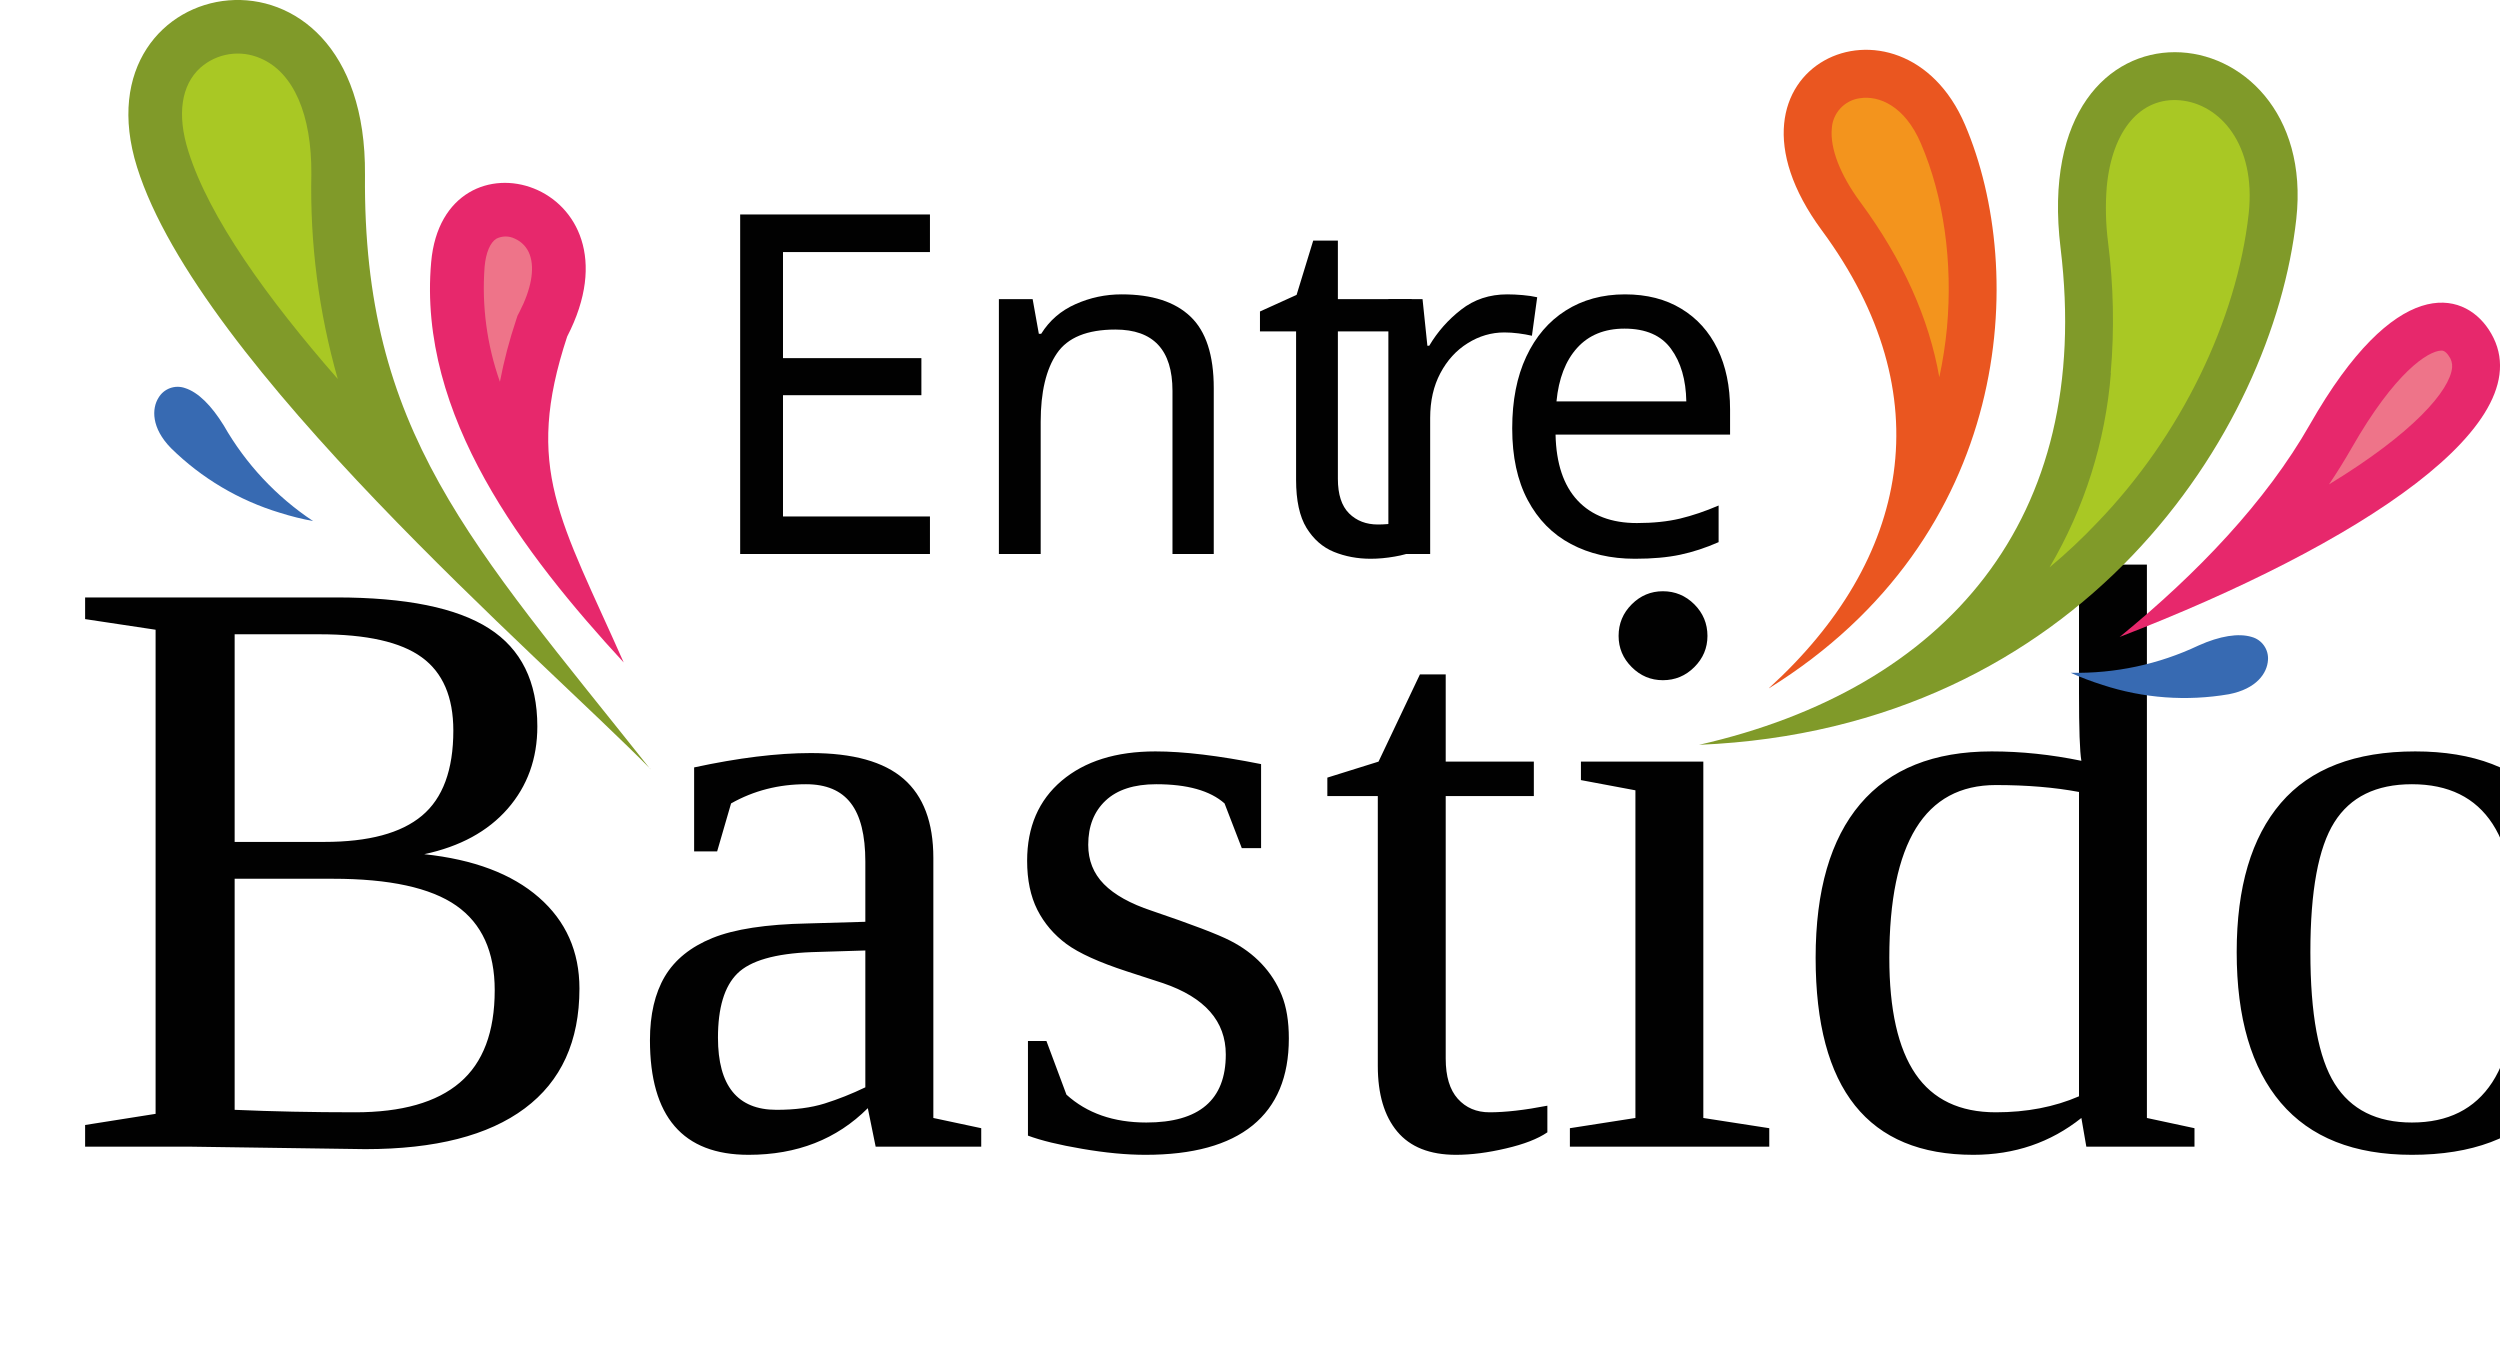
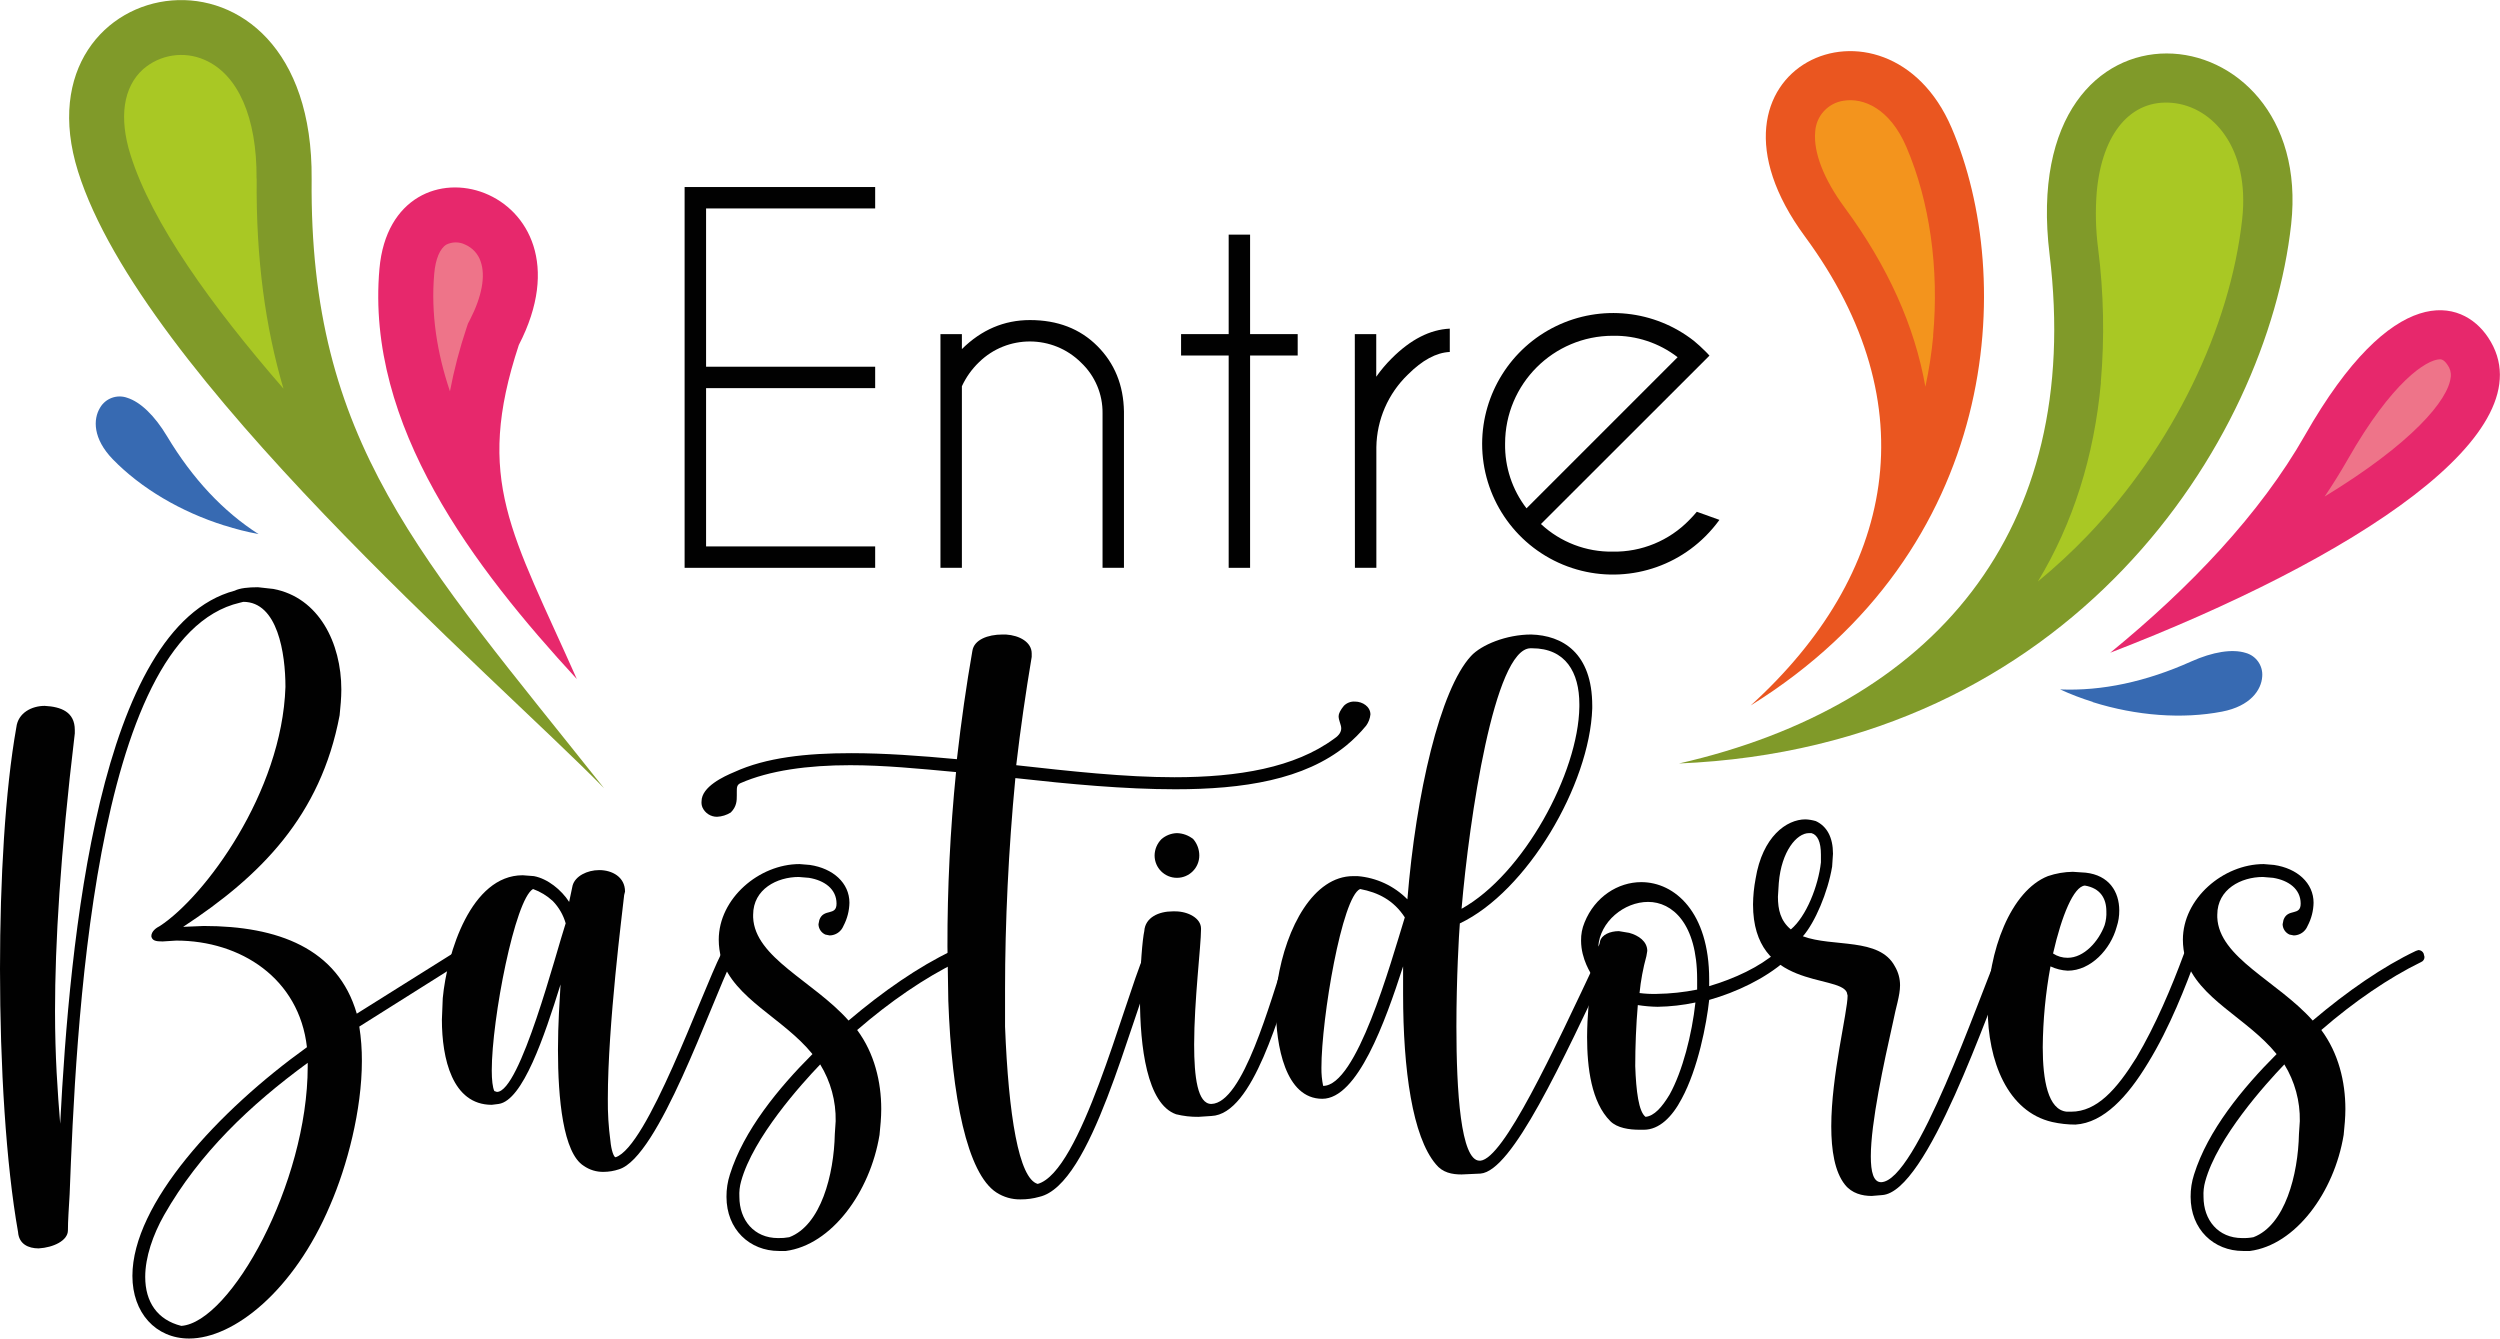
- <svg xmlns="http://www.w3.org/2000/svg" id="Capa_1" data-name="Capa 1" viewBox="0 0 378.51 205.74">
+ <svg xmlns="http://www.w3.org/2000/svg" id="Capa_1" data-name="Capa 1" viewBox="0 0 872.32 467.1">
  <defs>
-     <style>.cls-1{font-size:72px;font-family:CaviarDreams, Caviar Dreams;}.cls-1,.cls-3{fill:#010101;}.cls-2{letter-spacing:0em;}.cls-3{font-size:127px;font-family:hellohoneyPersonalUse, hello honey - Personal Use;}.cls-4{fill:#809a29;}.cls-4,.cls-5,.cls-6{fill-rule:evenodd;}.cls-5{fill:#ea5620;}.cls-6{fill:#e7286c;}.cls-7{fill:#a9c824;}.cls-8{fill:#f3941d;}.cls-9{fill:#ee7489;}.cls-10{fill:#376ab2;}</style>
+     <style>.cls-1{fill:#010101;}.cls-2{fill:#809a29;}.cls-2,.cls-3,.cls-4{fill-rule:evenodd;}.cls-3{fill:#ea5620;}.cls-4{fill:#e7286c;}.cls-5{fill:#a9c824;}.cls-6{fill:#f3941d;}.cls-7{fill:#ee7489;}.cls-8{fill:#376ab2;}</style>
  </defs>
-   <text class="cls-1" transform="translate(105.08 83.88)">Ent<tspan class="cls-2" x="99" y="0">r</tspan>
-     <tspan x="119.92" y="0">e</tspan>
-   </text>
-   <text class="cls-3" transform="translate(9.23 173.61)">Bastidores</text>
-   <path class="cls-4" d="M299.64,146.72c57.95-2.43,86.88-47.48,90.43-79.63s-40.68-36.63-35.69,4.43-17.35,66.69-54.74,75.2" transform="translate(-42.4 -33.95)" />
-   <path class="cls-5" d="M310.23,138.16c36.94-22.94,39.22-63,29.68-85.32s-40.06-8.93-21.67,16,13.26,49.93-8,69.28" transform="translate(-42.4 -33.95)" />
-   <path class="cls-6" d="M363.32,130.39c11.77-9.61,22.15-20.49,28.8-32.16,12.95-22.74,23.14-20.34,27.07-14.41,9.23,13.92-19.9,32.69-55.87,46.57" transform="translate(-42.4 -33.95)" />
-   <path class="cls-7" d="M362,90.42a68.62,68.62,0,0,1-9.29,29.43A84,84,0,0,0,360,113C372.54,100,381.07,82.48,382.86,66.3c1.14-10.52-4.38-16.61-10.35-17.16s-10.34,4.47-11.14,13.12a40.66,40.66,0,0,0,.2,8.39,93.49,93.49,0,0,1,.4,19.77" transform="translate(-42.4 -33.95)" />
-   <path class="cls-8" d="M337.18,83.56c.9-9.93-.49-19.83-3.94-27.87-2.45-5.75-6.38-7.31-9.24-6.87a4.92,4.92,0,0,0-4.26,4.61c-.27,3,1.27,7,4.34,11.15,6.39,8.67,10.37,17.53,11.94,26.49a65.62,65.62,0,0,0,1.16-7.51" transform="translate(-42.4 -33.95)" />
-   <path class="cls-9" d="M413.66,89.59a2.55,2.55,0,0,0-.51-1.76c-.55-.83-1-.81-1.14-.8-2,.07-7,3.25-13.58,14.78-1.06,1.84-2.18,3.66-3.41,5.48,12.81-7.8,18.32-14.24,18.64-17.7" transform="translate(-42.4 -33.95)" />
-   <path class="cls-10" d="M360.73,137.65a39.8,39.8,0,0,0,19.13,1.41c4.2-.81,5.8-3.2,5.92-5.17a3.36,3.36,0,0,0-2.45-3.5h0c-2-.61-4.83-.16-8.06,1.29a43,43,0,0,1-19.37,4.13,42,42,0,0,0,4.84,1.84" transform="translate(-42.4 -33.95)" />
-   <path class="cls-4" d="M140.87,150.37C124.73,133.9,72.56,89.3,63.15,59.26S98,21.57,97.66,60.41s15.91,55.65,43.21,90" transform="translate(-42.4 -33.95)" />
-   <path class="cls-6" d="M136.83,134.25c-15.14-16.44-31.21-37.38-29.15-60.61,1.89-21.32,32.7-12.18,20.59,11.27-6.6,20-1,27.73,8.56,49.34" transform="translate(-42.4 -33.95)" />
-   <path class="cls-7" d="M89.54,60.33a104.88,104.88,0,0,0,4,31C82.85,79.11,74.05,66.86,70.91,56.83c-1.74-5.52-1.08-10,1.84-12.64a8.56,8.56,0,0,1,9.11-1.4c5,2.14,7.75,8.54,7.68,17.54" transform="translate(-42.4 -33.95)" />
-   <path class="cls-9" d="M122.62,72.55c.76,2.13.2,5.19-1.57,8.63l-.3.57-.2.62a72.46,72.46,0,0,0-2.46,9.38,42.57,42.57,0,0,1-2.32-17.4c.19-2.15.85-3.7,1.8-4.27a3.12,3.12,0,0,1,2.77,0,4.19,4.19,0,0,1,2.28,2.46" transform="translate(-42.4 -33.95)" />
-   <path class="cls-10" d="M84.79,111.59a40,40,0,0,1-16.5-9.79c-3-3.06-2.92-6-1.89-7.63a3.36,3.36,0,0,1,4-1.47h0c2,.63,4,2.63,5.88,5.67a42.93,42.93,0,0,0,13.52,14.47,41,41,0,0,1-5-1.25" transform="translate(-42.4 -33.95)" />
+   <path class="cls-1" d="M357,99.21v7.47H298v55.23h59v7.47H298v55.23h59v7.47H290.51V99.21Z" transform="translate(-51.63 -33.95)" />
+   <path class="cls-1" d="M387.26,168.72v63.36h-7.48V150.53h7.48v5.23q10.22-10.12,23.75-10.13,14.44,0,23.5,9.05t9.3,22.84v54.56h-7.47v-53.9a23.9,23.9,0,0,0-7.52-17.73,25.35,25.35,0,0,0-35.58-.12A27.82,27.82,0,0,0,387.26,168.72Z" transform="translate(-51.63 -33.95)" />
+   <path class="cls-1" d="M480.35,150.53V115.82h7.47v34.71h16.61V158H487.82v74.08h-7.47V158H463.74v-7.47Z" transform="translate(-51.63 -33.95)" />
+   <path class="cls-1" d="M524.36,150.53h7.48V165.4a47.61,47.61,0,0,1,5.4-6.4q9.87-9.88,20.26-10.38v8.14q-7.07.33-14.62,7.89a35.9,35.9,0,0,0-11,25.33v42.1h-7.48Z" transform="translate(-51.63 -33.95)" />
+   <path class="cls-1" d="M589.31,216.8a35.93,35.93,0,0,0,25.07,9.63,36.33,36.33,0,0,0,26.66-11c.94-.94,1.83-1.91,2.66-2.91l7.89,2.83a47.39,47.39,0,0,1-4.9,5.73,45.64,45.64,0,0,1-77.9-32.31,45.72,45.72,0,0,1,73.91-35.87q2,1.65,4,3.65c.5.5,1,1,1.41,1.49l-5.65,5.65ZM637,158.59a35.94,35.94,0,0,0-22.59-7.48,37.62,37.62,0,0,0-37.61,37.62,36,36,0,0,0,7.47,22.59Z" transform="translate(-51.63 -33.95)" />
+   <path class="cls-1" d="M97.83,479.15c0-25.2,30-57.6,60.9-79.8-2.71-24-23.1-37.2-45.6-37.2l-4.8.3c-2.4,0-3.6-.3-3.9-1.8,0-1.8,1.8-3,3-3.6,15.6-10.2,42.59-46.5,43.8-83.4,0-11.7-2.7-29.7-14.7-29.7l-1.2.3c-51.6,12-57.3,151.5-59.4,206.4-.3,5.1-.6,9.3-.6,12.6,0,3.6-5.1,6-10.2,6.3-3.6,0-6.9-1.5-7.2-5.7-4.2-23.7-6.3-57.9-6.3-91.8,0-31.2,1.8-62.4,5.7-84.3.6-5.1,5.4-7.5,9.9-7.5,5.7.3,10.5,2.1,10.5,8.4v1.2c-5.1,42.6-6.9,73.5-6.9,96.9,0,15.9.9,28.2,1.8,39.3,3.3-64.2,13.5-173.4,60.9-186,1.8-.9,4.8-1.2,8.1-1.2l5.4.6c15.89,3,23.7,18.9,23.7,35.1,0,3-.3,6-.6,9-6.61,35.1-27.6,56.1-54.6,73.8l7.2-.3c25.8,0,46.79,7.8,53.39,30.6l35.4-22.2a2.32,2.32,0,0,1,2.1,2.4,2.59,2.59,0,0,1-.9,1.8L177,392.15a75.08,75.08,0,0,1,.9,12c0,17.1-5.11,36.6-11.11,50.4C154.23,484.25,133.23,501,117.63,501,105.93,501,97.83,492,97.83,479.15ZM159,406v-1.2c-20.1,14.7-37.8,31.5-50.1,53.1-3.9,6.89-6.6,14.7-6.6,21.6,0,8.7,4.2,15,12.6,17.09C132,495.34,159,447.05,159,406Z" transform="translate(-51.63 -33.95)" />
+   <path class="cls-1" d="M255.32,440.75c-7.2-4.5-9-23.4-9-40.5,0-9,.6-17.4.9-22.8-5.7,18.3-13.2,40.5-21.6,41.7l-2.4.3c-13.8,0-17.4-16.2-17.4-29.7l.3-7.5c1.5-15.9,9.9-42.9,27.9-42.9l3.9.3c4.8.9,9.6,4.8,12.3,9l1.2-5.7c.9-3.3,5.1-5.4,9.3-5.4,4.5,0,9,2.4,9,7.5l-.3,1.2c-.6,5.7-5.7,45.3-5.7,71.1a101.31,101.31,0,0,0,.9,14.7c.3,3.3,1.2,5.7,1.8,5.7,11.1-3.6,29.7-56.7,36.9-71.1a2.26,2.26,0,0,1,2.1-1.2,2.22,2.22,0,0,1,2.1,2.1,3,3,0,0,1-.3,1.2c-7.8,15.9-25.8,69-39.6,73.2a17,17,0,0,1-5.4.9A11.67,11.67,0,0,1,255.32,440.75Zm-6.3-84.6a18.43,18.43,0,0,0-4.5-7.8,20.33,20.33,0,0,0-6.9-4.2c-6.3,3.6-14.4,45.3-14.4,63.3,0,3.3.3,6,.9,7.2l.9.3C233.12,415,245.72,366.05,249,356.15Z" transform="translate(-51.63 -33.95)" />
+   <path class="cls-1" d="M323.42,470.45c-10.2,0-18.3-7.5-18.3-18.9a24.72,24.72,0,0,1,1.2-7.8c4.8-15.3,16.8-30,28.8-42-10.2-12.6-27.3-19.2-31.8-33.3a25,25,0,0,1-.9-6.6c0-14.4,14.1-26.4,28.2-26.4l3.6.3c8.1,1.2,13.8,6.3,13.8,13.2a18,18,0,0,1-2.1,8.1,5.26,5.26,0,0,1-4.8,3.3l-1.5-.3a4.05,4.05,0,0,1-2.4-3.6l.3-1.5c1.5-4.2,6-1.2,6-5.7,0-5.1-4.2-8.1-9.6-9l-3.6-.3c-7.5,0-15.9,4.2-15.9,13.2v.9c.6,14.1,21,22.2,33.3,36,12-10.2,24.6-18.9,36-24.3l.9-.3a2,2,0,0,1,1.8,1.2l.3,1.2a1.87,1.87,0,0,1-1.2,1.8c-11.1,5.4-23.4,13.8-34.8,23.7,6,8.1,8.4,18,8.4,27.6,0,3-.3,6-.6,9-3.3,20.1-16.8,38.4-32.7,40.5Zm3.6-4.8c11.1-4.2,15.6-21.9,15.9-36l.3-4.5a36.54,36.54,0,0,0-5.4-19.8c-6.6,6.9-23.4,25.5-27.6,40.8a16.61,16.61,0,0,0-.6,5.4c0,8.1,5.1,14.4,13.5,14.4A18.45,18.45,0,0,0,327,465.65Z" transform="translate(-51.63 -33.95)" />
+   <path class="cls-1" d="M399.32,450.05c-10.2-6.6-15.6-33.3-16.8-66.9l-.3-18.9a599.62,599.62,0,0,1,3-60.9c-12.9-1.2-25.2-2.4-36.9-2.4-14.7,0-28.2,1.8-38.4,6.3-1.2.6-1.2,1.5-1.2,3v1.2c0,1.8,0,3.9-2.1,6a10,10,0,0,1-4.8,1.5,5.54,5.54,0,0,1-5.1-3.3,4.45,4.45,0,0,1-.3-2.1c0-5.1,7.8-8.7,11.4-10.2,11.1-5.1,25.2-6.6,40.8-6.6,11.7,0,24,.9,36.9,2.1q2.25-19.8,5.4-37.8c.6-3.9,5.4-5.7,10.5-5.7h1.2c4.8.3,9,2.7,9,6.6v1.2c-2.1,12.6-3.9,24.9-5.4,37.8,18.9,2.1,37.8,4.2,55.2,4.2,22.2,0,42-3.3,55.8-13.5,1.79-1.2,2.4-2.4,2.4-3.6s-.91-2.7-.91-4.2c0-.9.6-2.1,1.81-3.6a5,5,0,0,1,3.89-1.5c2.71,0,5.4,1.8,5.4,4.5a8,8,0,0,1-1.49,3.9,50.54,50.54,0,0,1-6.9,6.9c-14.71,12-36,15.3-59.7,15.3-17.7,0-36.9-1.8-55.8-3.9-2.4,24.9-3.6,50.7-3.6,73.5v13.2c1.2,30.9,4.8,53.1,11.4,54.9,15-4.2,29.7-62.4,37.2-80.1a3.1,3.1,0,0,1,2.1-1.5l1.2.3a2.53,2.53,0,0,1,1.2,2.1l-.3.9c-9.6,22.2-22.5,78.6-40.8,82.8a23.4,23.4,0,0,1-6.6.9A15,15,0,0,1,399.32,450.05Z" transform="translate(-51.63 -33.95)" />
+   <path class="cls-1" d="M462,422.75c-10.2-3.6-12.6-23.7-12.6-40.5,0-11.1.9-20.7,1.5-23.4.3-4.8,5.1-6.9,9.9-6.9h.9c4.5,0,9,2.4,9,6v.3c0,5.7-2.4,24.9-2.4,40.2,0,11.4,1.2,20.7,6,20.7,11.1-.3,20.4-35.4,26.1-52.2a2.6,2.6,0,0,1,2.1-1.5l1.2.3a2.14,2.14,0,0,1,.9,1.8v.9c-6.6,18.9-15.6,54.3-30.3,54.9l-4.5.3A31,31,0,0,1,462,422.75Zm-7.5-90.3a8.2,8.2,0,0,1,2.4-5.7,8.62,8.62,0,0,1,5.4-2.1,9.47,9.47,0,0,1,5.7,2.1,8.81,8.81,0,0,1,2.1,5.7,7.8,7.8,0,0,1-15.6,0Z" transform="translate(-51.63 -33.95)" />
+   <path class="cls-1" d="M552.61,440.15c-8.1-9.6-11.4-32.7-11.4-59.4v-9.6c-6.3,19.5-15.9,46.2-28.2,46.2-12.9,0-16.19-18.6-16.19-31.8a72.16,72.16,0,0,1,.6-9.3c3-18.9,12.6-36.6,26.39-36.6h1.5a27.61,27.61,0,0,1,17.4,8.1c3-36.9,11.4-73.2,22.2-84.9,3.6-3.9,12.3-7.5,21-7.5,10.8.3,21.3,6.3,21.3,24.9v.9c-.9,26.7-22.8,63.9-46.2,75-.3,3.6-1.2,19.2-1.2,36,0,22.5,1.5,46.8,8.1,46.8h.3c8.1-.9,24.9-36.9,41.4-72,.6-1.2.9-1.5,2.1-1.5a2.27,2.27,0,0,1,1.2.3,2,2,0,0,1,1.2,1.8,2.32,2.32,0,0,1-.3.9c-17.4,36.6-34.5,74.1-45.6,75l-6.6.3C558.31,443.75,555,443.15,552.61,440.15Zm-10.8-86.1c-3.9-6-9.3-8.7-15.6-9.9-6.3,2.7-13.5,45-13.5,62.4a29.46,29.46,0,0,0,.6,6.3C525,412.85,536.71,370.55,541.81,354.05Zm60.9-73.5v-.9c0-11.1-4.8-19.5-16.5-19.5h-.6c-12.6.3-21.3,59.4-24,90.9C583.21,339.05,602.41,303.65,602.71,280.55Z" transform="translate(-51.63 -33.95)" />
+   <path class="cls-1" d="M623.71,428.15c-3.6,0-7.8-.6-10.2-3-6.6-6.6-8.1-18.6-8.1-29.4a138.65,138.65,0,0,1,1.8-21.3c-.3-.6-3.9-5.7-3.9-12.3a15.67,15.67,0,0,1,1.2-6.3c3.6-9,11.7-14.1,19.8-14.1,11.7,0,23.7,10.5,23.7,33.9v2.4c9-2.7,17.4-6.6,23.7-12a2.29,2.29,0,0,1,1.5-.6,1.65,1.65,0,0,1,1.5.9,2.29,2.29,0,0,1,.6,1.5,2.74,2.74,0,0,1-.9,1.5c-6.9,6-16.8,10.8-26.4,13.5-.9,8.4-3.9,24-9.6,34.5-3.3,6.3-7.8,10.8-13.2,10.8Zm20.1-48.9v-3.6c0-19.5-8.7-27-17.1-27s-16.8,6.9-17.4,15.6a4.26,4.26,0,0,0,.6-1.8c.6-2.4,3.6-3.6,6.6-3.6l3.6.6c3.3.9,6.3,3,6.3,6.3l-.3,1.8a77,77,0,0,0-2.4,12.9,38.25,38.25,0,0,0,6,.3A77.77,77.77,0,0,0,643.81,379.25Zm-9.6,36.6c4.5-8.1,7.8-21,9-32.1a68.5,68.5,0,0,1-13.2,1.5,49.24,49.24,0,0,1-6.9-.6c-.6,6.9-.9,14.4-.9,21.3.3,8.7,1.2,15.9,3.6,17.7C628.81,423.35,631.51,420.35,634.21,415.85Z" transform="translate(-51.63 -33.95)" />
+   <path class="cls-1" d="M695.41,447.35c-3.6-4.5-4.8-12-4.8-20.4,0-17.7,5.7-39.9,5.7-45.6l-.3-1.2c-3-6.3-32.7-.9-32.7-30.6a50.7,50.7,0,0,1,.9-9c2.4-14.7,10.8-20.7,17.4-20.7a15.06,15.06,0,0,1,3.6.6c3.9,1.8,6,5.7,6,11.4l-.3,4.5c-1.5,9-6,19.5-10.2,24.3,10.5,3.9,26.7.3,32.1,10.5a12.85,12.85,0,0,1,1.8,6.6c0,3.6-1.5,7.8-2.4,12.6-3.3,14.7-7.8,35.4-7.8,47.1,0,5.4.9,9,3.6,9,12.3-.3,33.89-63.9,40.79-79.8a2,2,0,0,1,2.11-1.2l.9.3a2.53,2.53,0,0,1,1.2,2.1v.6c-7.8,18-28.81,81.6-44.7,82.5l-3.6.3C701.41,451.25,697.81,450.35,695.41,447.35ZM687,334.85v-2.7c0-4.5-1.2-6.9-3.3-7.5h-.9c-4.2,0-9.6,6.3-10.5,17.4l-.3,4.8c0,4.5.9,8.4,4.5,11.4C681.91,353.75,686.11,343,687,334.85Z" transform="translate(-51.63 -33.95)" />
+   <path class="cls-1" d="M767.7,425.45c-15.6-3.6-22.5-21.3-22.5-39.6,0-20.1,8.1-41.1,21-46.2a27.87,27.87,0,0,1,8.7-1.5l4.5.3c8.1.9,11.7,6.6,11.7,13.2a17.47,17.47,0,0,1-.9,5.7c-2.1,7.8-9,15.3-17.1,15.3a16,16,0,0,1-6-1.5,163.46,163.46,0,0,0-2.7,28.2c0,11.4,1.8,21.9,8.4,22.5h1.5c9,0,15.9-7.8,22.8-18.9,6.6-11.1,12.3-24.6,16.5-36a2.26,2.26,0,0,1,2.1-1.5l1.2.3c.9.3.9,1.2.9,1.8v.9c-3.3,9-9,24-16.8,36.6-6.9,11.4-15.3,20.7-25.2,21.3A37.24,37.24,0,0,1,767.7,425.45Zm18.3-68.7a14,14,0,0,0,.6-4.8c0-4.5-2.1-8.1-7.5-9-3.9.3-8.1,10.5-11.1,23.7a9,9,0,0,0,5.1,1.5C778.8,368.15,783.9,362.45,786,356.75Z" transform="translate(-51.63 -33.95)" />
+   <path class="cls-1" d="M834.3,470.45c-10.2,0-18.3-7.5-18.3-18.9a24.72,24.72,0,0,1,1.2-7.8c4.8-15.3,16.8-30,28.8-42-10.2-12.6-27.3-19.2-31.8-33.3a25,25,0,0,1-.9-6.6c0-14.4,14.1-26.4,28.2-26.4l3.6.3c8.1,1.2,13.8,6.3,13.8,13.2a18,18,0,0,1-2.1,8.1,5.26,5.26,0,0,1-4.8,3.3l-1.5-.3a4.05,4.05,0,0,1-2.4-3.6l.3-1.5c1.5-4.2,6-1.2,6-5.7,0-5.1-4.2-8.1-9.6-9l-3.6-.3c-7.5,0-15.9,4.2-15.9,13.2v.9c.6,14.1,21,22.2,33.3,36,12-10.2,24.6-18.9,36-24.3l.9-.3a2,2,0,0,1,1.8,1.2l.3,1.2a1.87,1.87,0,0,1-1.2,1.8c-11.1,5.4-23.4,13.8-34.8,23.7,6,8.1,8.4,18,8.4,27.6,0,3-.3,6-.6,9-3.3,20.1-16.8,38.4-32.7,40.5Zm3.6-4.8c11.1-4.2,15.6-21.9,15.9-36l.3-4.5a36.54,36.54,0,0,0-5.4-19.8c-6.6,6.9-23.4,25.5-27.6,40.8a16.61,16.61,0,0,0-.6,5.4c0,8.1,5.1,14.4,13.5,14.4A18.45,18.45,0,0,0,837.9,465.65Z" transform="translate(-51.63 -33.95)" />
+   <path class="cls-2" d="M637.48,300.35c136.88-5.75,205.22-112.18,213.6-188.13S755,25.7,766.78,122.7s-41,157.52-129.3,177.65" transform="translate(-51.63 -33.95)" />
+   <path class="cls-3" d="M662.49,280.11c87.26-54.19,92.66-148.89,70.11-201.55S638,57.49,681.42,116.47s31.32,118-18.93,163.64" transform="translate(-51.63 -33.95)" />
+   <path class="cls-4" d="M787.9,261.75c27.79-22.7,52.32-48.38,68-75.95,30.59-53.73,54.67-48.05,63.94-34.05,21.8,32.87-47,77.23-132,110" transform="translate(-51.63 -33.95)" />
+   <path class="cls-5" d="M784.71,167.34c-2.37,25.93-9.73,49.17-22,69.51a202.22,202.22,0,0,0,17.35-16.07c29.57-30.91,49.73-72.18,53.94-110.42,2.7-24.83-10.33-39.24-24.44-40.52-14.36-1.32-24.44,10.56-26.31,31a94.82,94.82,0,0,0,.47,19.81,220.9,220.9,0,0,1,.94,46.7" transform="translate(-51.63 -33.95)" />
+   <path class="cls-6" d="M726.14,151.13c2.13-23.44-1.16-46.84-9.29-65.83C711.05,71.72,701.76,68,695,69.08A11.62,11.62,0,0,0,685,80c-.64,7.13,3,16.48,10.25,26.34,15.08,20.46,24.5,41.41,28.2,62.56a150.41,150.41,0,0,0,2.73-17.74" transform="translate(-51.63 -33.95)" />
+   <path class="cls-7" d="M906.8,165.39a6.08,6.08,0,0,0-1.2-4.17c-1.29-1.94-2.3-1.9-2.69-1.9-4.62.18-16.58,7.69-32.08,34.93-2.49,4.34-5.15,8.65-8.06,12.95,30.27-18.43,43.28-33.65,44-41.81" transform="translate(-51.63 -33.95)" />
+   <path class="cls-8" d="M781.79,278.92c15.31,4.82,31.36,6,45.19,3.33,9.9-1.91,13.7-7.57,14-12.22a7.88,7.88,0,0,0-5.78-8.27h0c-4.65-1.45-11.41-.39-19,3-15.8,7.09-31.12,10.35-45.75,9.75a95.15,95.15,0,0,0,11.44,4.37" transform="translate(-51.63 -33.95)" />
+   <path class="cls-2" d="M262.42,309C224.31,270.05,101.07,164.7,78.85,93.75s82.33-89,81.52,2.72S198,227.9,262.42,309" transform="translate(-51.63 -33.95)" />
+   <path class="cls-4" d="M252.9,270.89c-35.78-38.84-73.72-88.31-68.87-143.18,4.47-50.36,77.24-28.78,48.63,26.62-15.59,47.28-2.39,65.51,20.24,116.56" transform="translate(-51.63 -33.95)" />
+   <path class="cls-5" d="M141.19,96.27c-.26,28.09,3.05,51.84,9.34,73.28C125.38,140.62,104.58,111.69,97.17,88c-4.09-13-2.54-23.62,4.35-29.86A20.25,20.25,0,0,1,123,54.83c11.71,5.06,18.31,20.17,18.15,41.44" transform="translate(-51.63 -33.95)" />
+   <path class="cls-7" d="M219.32,125.14c1.81,5,.48,12.25-3.71,20.39l-.7,1.34-.48,1.45a170.89,170.89,0,0,0-5.8,22.16c-4.52-13.38-6.71-27.16-5.48-41.09.44-5.07,2-8.75,4.24-10.1a7.41,7.41,0,0,1,6.54,0,9.82,9.82,0,0,1,5.39,5.82" transform="translate(-51.63 -33.95)" />
+   <path class="cls-8" d="M130,217.34c-15.31-4.81-29.15-13-39-23.12-7-7.23-6.9-14-4.46-18A7.89,7.89,0,0,1,96,172.74h0c4.65,1.47,9.58,6.21,13.89,13.39,8.9,14.86,19.61,26.29,31.94,34.17a95.67,95.67,0,0,1-11.88-3" transform="translate(-51.63 -33.95)" />
</svg>
